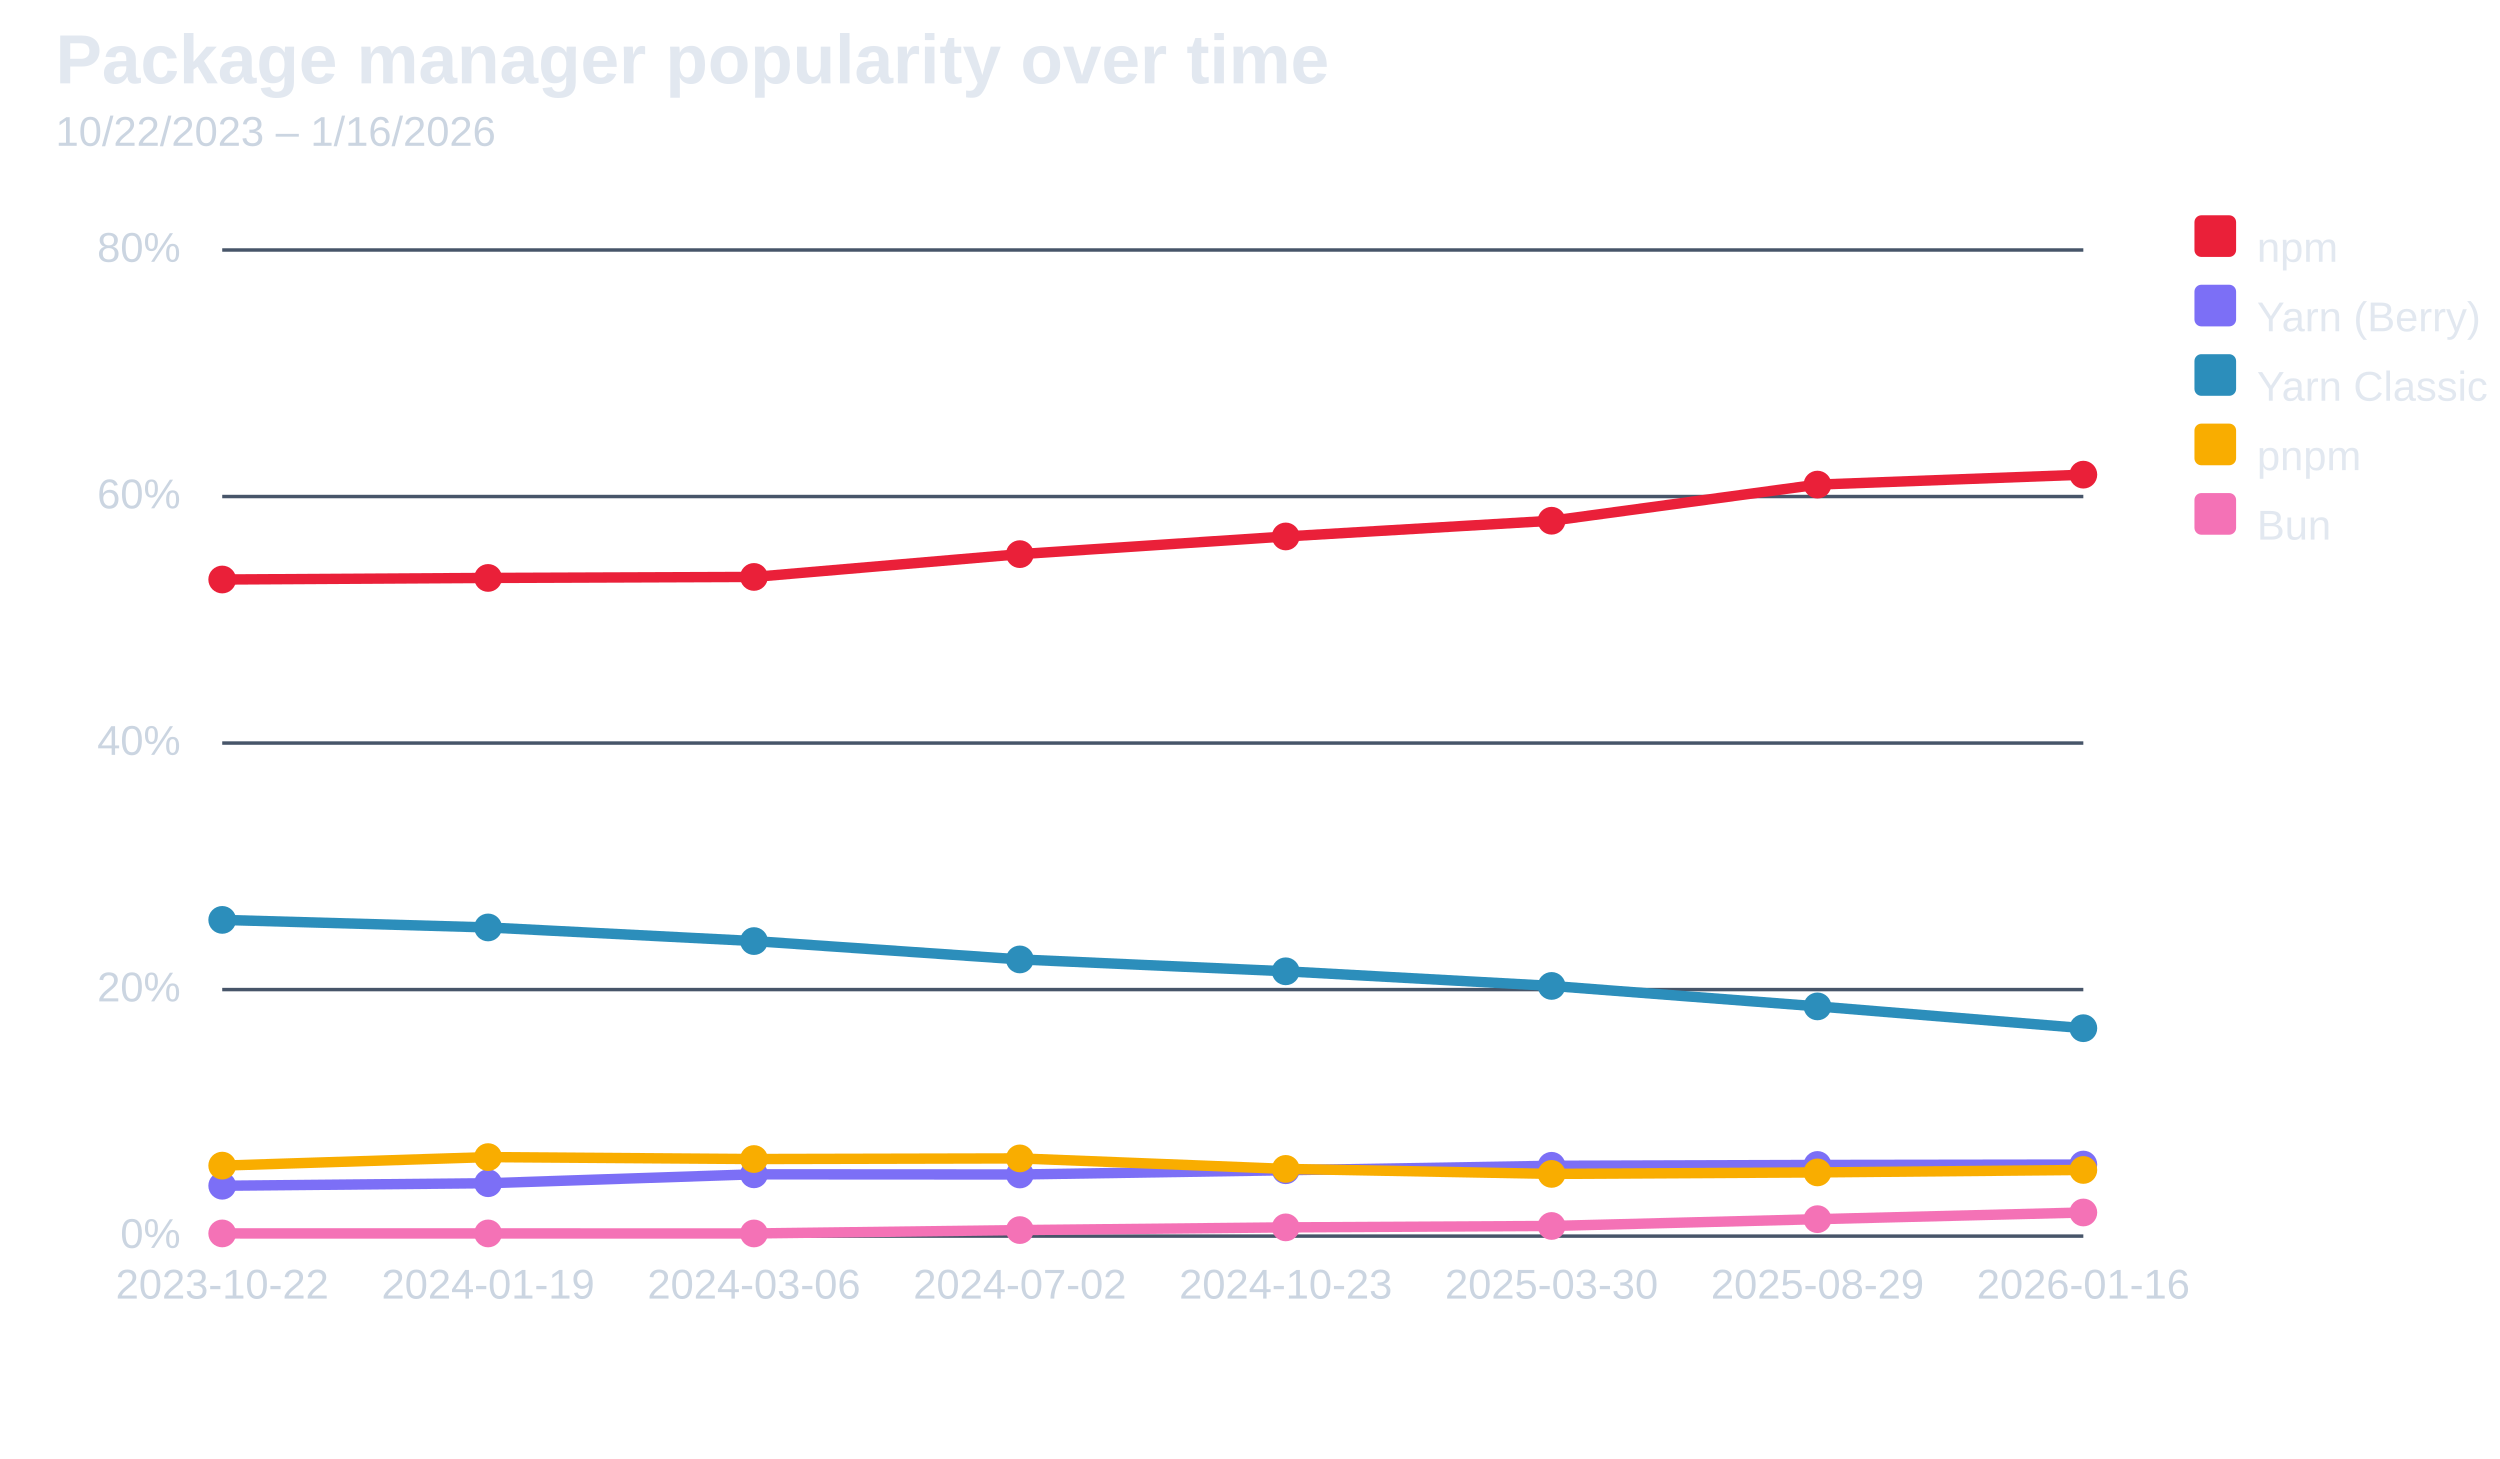
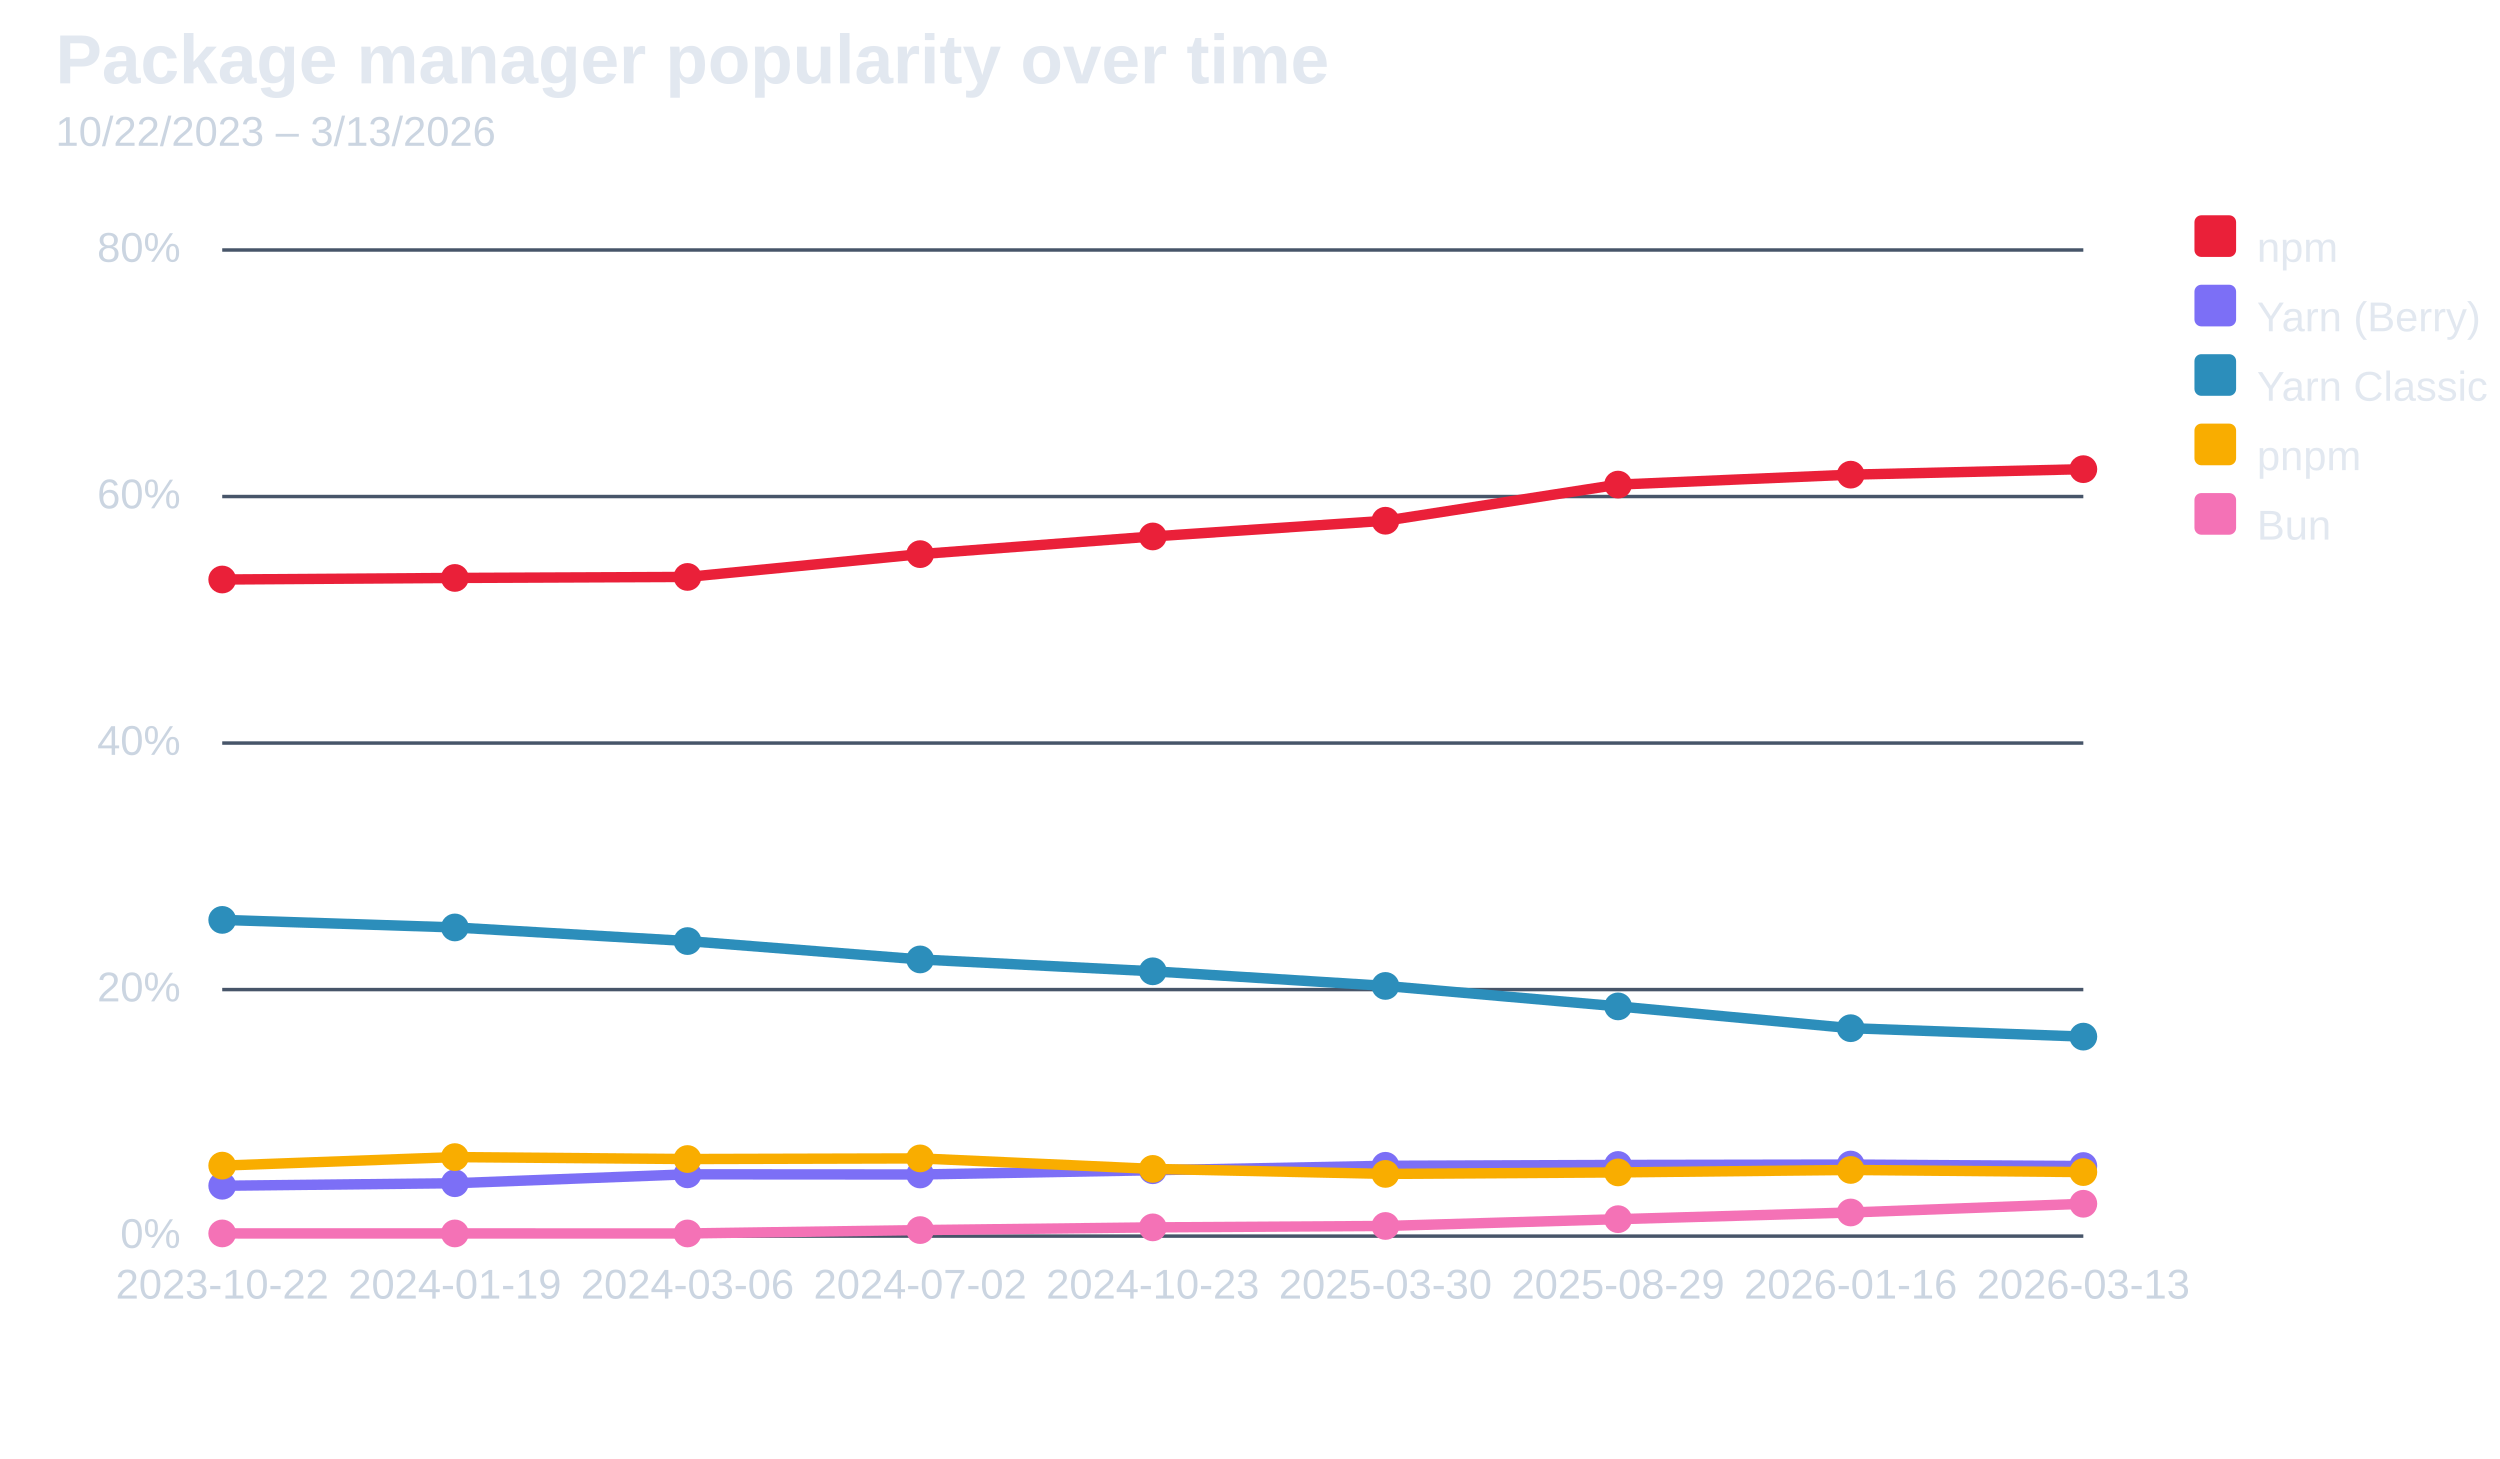
<svg xmlns="http://www.w3.org/2000/svg" width="720" height="420" viewBox="0 0 720 420" role="img" aria-label="Package manager popularity over time">
  <style>
    text { font-family: "Helvetica Neue", Arial, sans-serif; }
    .title { font-size: 20px; font-weight: 700; fill: #e2e8f0; }
    .subtitle { font-size: 12px; fill: #cbd5e1; }
    .axis { stroke: #475569; stroke-width: 1; }
    .legend { font-size: 12px; fill: #e2e8f0; }
    .tick { font-size: 12px; fill: #cbd5e1; }
  </style>
  <text class="title" x="16" y="24">Package manager popularity over time</text>
-   <text class="subtitle" x="16" y="42">10/22/2023 – 1/16/2026</text>
+   <text class="subtitle" x="16" y="42">10/22/2023 – 3/13/2026</text>
  <g class="y-ticks">
    <line class="axis" x1="64" y1="356" x2="600" y2="356" />
    <text class="tick" x="52" y="356" dominant-baseline="middle" text-anchor="end">0%</text>
    <line class="axis" x1="64" y1="285" x2="600" y2="285" />
    <text class="tick" x="52" y="285" dominant-baseline="middle" text-anchor="end">20%</text>
    <line class="axis" x1="64" y1="214" x2="600" y2="214" />
    <text class="tick" x="52" y="214" dominant-baseline="middle" text-anchor="end">40%</text>
    <line class="axis" x1="64" y1="143" x2="600" y2="143" />
    <text class="tick" x="52" y="143" dominant-baseline="middle" text-anchor="end">60%</text>
    <line class="axis" x1="64" y1="72" x2="600" y2="72" />
    <text class="tick" x="52" y="72" dominant-baseline="middle" text-anchor="end">80%</text>
  </g>
  <g class="x-ticks">
    <text class="tick" x="64" y="374" text-anchor="middle">2023-10-22</text>
-     <text class="tick" x="140.571" y="374" text-anchor="middle">2024-01-19</text>
-     <text class="tick" x="217.143" y="374" text-anchor="middle">2024-03-06</text>
-     <text class="tick" x="293.714" y="374" text-anchor="middle">2024-07-02</text>
-     <text class="tick" x="370.286" y="374" text-anchor="middle">2024-10-23</text>
-     <text class="tick" x="446.857" y="374" text-anchor="middle">2025-03-30</text>
-     <text class="tick" x="523.429" y="374" text-anchor="middle">2025-08-29</text>
-     <text class="tick" x="600" y="374" text-anchor="middle">2026-01-16</text>
+     <text class="tick" x="131" y="374" text-anchor="middle">2024-01-19</text>
+     <text class="tick" x="198" y="374" text-anchor="middle">2024-03-06</text>
+     <text class="tick" x="265" y="374" text-anchor="middle">2024-07-02</text>
+     <text class="tick" x="332" y="374" text-anchor="middle">2024-10-23</text>
+     <text class="tick" x="399" y="374" text-anchor="middle">2025-03-30</text>
+     <text class="tick" x="466" y="374" text-anchor="middle">2025-08-29</text>
+     <text class="tick" x="533" y="374" text-anchor="middle">2026-01-16</text>
+     <text class="tick" x="600" y="374" text-anchor="middle">2026-03-13</text>
  </g>
  <g class="series-group">
    <g class="series" data-key="npm">
-       <polyline fill="none" stroke="#ea2039" stroke-width="3" points="64,166.899 140.571,166.448 217.143,166.156 293.714,159.592 370.286,154.498 446.857,149.971 523.429,139.565 600,136.701" />
+       <polyline fill="none" stroke="#ea2039" stroke-width="3" points="64,166.899 131,166.448 198,166.156 265,159.592 332,154.498 399,149.971 466,139.565 533,136.701 600,135.12" />
      <circle cx="64" cy="166.899" r="4" fill="#ea2039" />
-       <circle cx="140.571" cy="166.448" r="4" fill="#ea2039" />
-       <circle cx="217.143" cy="166.156" r="4" fill="#ea2039" />
-       <circle cx="293.714" cy="159.592" r="4" fill="#ea2039" />
-       <circle cx="370.286" cy="154.498" r="4" fill="#ea2039" />
-       <circle cx="446.857" cy="149.971" r="4" fill="#ea2039" />
-       <circle cx="523.429" cy="139.565" r="4" fill="#ea2039" />
-       <circle cx="600" cy="136.701" r="4" fill="#ea2039" />
+       <circle cx="131" cy="166.448" r="4" fill="#ea2039" />
+       <circle cx="198" cy="166.156" r="4" fill="#ea2039" />
+       <circle cx="265" cy="159.592" r="4" fill="#ea2039" />
+       <circle cx="332" cy="154.498" r="4" fill="#ea2039" />
+       <circle cx="399" cy="149.971" r="4" fill="#ea2039" />
+       <circle cx="466" cy="139.565" r="4" fill="#ea2039" />
+       <circle cx="533" cy="136.701" r="4" fill="#ea2039" />
+       <circle cx="600" cy="135.12" r="4" fill="#ea2039" />
    </g>
    <g class="series" data-key="yarn_modern">
-       <polyline fill="none" stroke="#7c6ff6" stroke-width="3" points="64,341.498 140.571,340.766 217.143,338.202 293.714,338.25 370.286,337.031 446.857,335.748 523.429,335.508 600,335.392" />
+       <polyline fill="none" stroke="#7c6ff6" stroke-width="3" points="64,341.498 131,340.766 198,338.202 265,338.25 332,337.031 399,335.748 466,335.508 533,335.392 600,335.814" />
      <circle cx="64" cy="341.498" r="4" fill="#7c6ff6" />
-       <circle cx="140.571" cy="340.766" r="4" fill="#7c6ff6" />
-       <circle cx="217.143" cy="338.202" r="4" fill="#7c6ff6" />
-       <circle cx="293.714" cy="338.25" r="4" fill="#7c6ff6" />
-       <circle cx="370.286" cy="337.031" r="4" fill="#7c6ff6" />
-       <circle cx="446.857" cy="335.748" r="4" fill="#7c6ff6" />
-       <circle cx="523.429" cy="335.508" r="4" fill="#7c6ff6" />
-       <circle cx="600" cy="335.392" r="4" fill="#7c6ff6" />
+       <circle cx="131" cy="340.766" r="4" fill="#7c6ff6" />
+       <circle cx="198" cy="338.202" r="4" fill="#7c6ff6" />
+       <circle cx="265" cy="338.25" r="4" fill="#7c6ff6" />
+       <circle cx="332" cy="337.031" r="4" fill="#7c6ff6" />
+       <circle cx="399" cy="335.748" r="4" fill="#7c6ff6" />
+       <circle cx="466" cy="335.508" r="4" fill="#7c6ff6" />
+       <circle cx="533" cy="335.392" r="4" fill="#7c6ff6" />
+       <circle cx="600" cy="335.814" r="4" fill="#7c6ff6" />
    </g>
    <g class="series" data-key="yarn_classic">
-       <polyline fill="none" stroke="#2c8ebb" stroke-width="3" points="64,264.93 140.571,267.105 217.143,271.03 293.714,276.318 370.286,279.735 446.857,283.948 523.429,289.84 600,296.12" />
+       <polyline fill="none" stroke="#2c8ebb" stroke-width="3" points="64,264.93 131,267.105 198,271.03 265,276.318 332,279.735 399,283.948 466,289.84 533,296.12 600,298.548" />
      <circle cx="64" cy="264.93" r="4" fill="#2c8ebb" />
-       <circle cx="140.571" cy="267.105" r="4" fill="#2c8ebb" />
-       <circle cx="217.143" cy="271.03" r="4" fill="#2c8ebb" />
-       <circle cx="293.714" cy="276.318" r="4" fill="#2c8ebb" />
-       <circle cx="370.286" cy="279.735" r="4" fill="#2c8ebb" />
-       <circle cx="446.857" cy="283.948" r="4" fill="#2c8ebb" />
-       <circle cx="523.429" cy="289.84" r="4" fill="#2c8ebb" />
-       <circle cx="600" cy="296.12" r="4" fill="#2c8ebb" />
+       <circle cx="131" cy="267.105" r="4" fill="#2c8ebb" />
+       <circle cx="198" cy="271.03" r="4" fill="#2c8ebb" />
+       <circle cx="265" cy="276.318" r="4" fill="#2c8ebb" />
+       <circle cx="332" cy="279.735" r="4" fill="#2c8ebb" />
+       <circle cx="399" cy="283.948" r="4" fill="#2c8ebb" />
+       <circle cx="466" cy="289.84" r="4" fill="#2c8ebb" />
+       <circle cx="533" cy="296.12" r="4" fill="#2c8ebb" />
+       <circle cx="600" cy="298.548" r="4" fill="#2c8ebb" />
    </g>
    <g class="series" data-key="pnpm">
-       <polyline fill="none" stroke="#f9ad00" stroke-width="3" points="64,335.698 140.571,333.246 217.143,333.801 293.714,333.62 370.286,336.643 446.857,338.084 523.429,337.655 600,336.947" />
+       <polyline fill="none" stroke="#f9ad00" stroke-width="3" points="64,335.698 131,333.246 198,333.801 265,333.62 332,336.643 399,338.084 466,337.655 533,336.947 600,337.561" />
      <circle cx="64" cy="335.698" r="4" fill="#f9ad00" />
-       <circle cx="140.571" cy="333.246" r="4" fill="#f9ad00" />
-       <circle cx="217.143" cy="333.801" r="4" fill="#f9ad00" />
-       <circle cx="293.714" cy="333.62" r="4" fill="#f9ad00" />
-       <circle cx="370.286" cy="336.643" r="4" fill="#f9ad00" />
-       <circle cx="446.857" cy="338.084" r="4" fill="#f9ad00" />
-       <circle cx="523.429" cy="337.655" r="4" fill="#f9ad00" />
-       <circle cx="600" cy="336.947" r="4" fill="#f9ad00" />
+       <circle cx="131" cy="333.246" r="4" fill="#f9ad00" />
+       <circle cx="198" cy="333.801" r="4" fill="#f9ad00" />
+       <circle cx="265" cy="333.62" r="4" fill="#f9ad00" />
+       <circle cx="332" cy="336.643" r="4" fill="#f9ad00" />
+       <circle cx="399" cy="338.084" r="4" fill="#f9ad00" />
+       <circle cx="466" cy="337.655" r="4" fill="#f9ad00" />
+       <circle cx="533" cy="336.947" r="4" fill="#f9ad00" />
+       <circle cx="600" cy="337.561" r="4" fill="#f9ad00" />
    </g>
    <g class="series" data-key="bun">
-       <polyline fill="none" stroke="#f472b6" stroke-width="3" points="64,355.227 140.571,355.229 217.143,355.235 293.714,354.264 370.286,353.484 446.857,353.079 523.429,351.121 600,349.196" />
+       <polyline fill="none" stroke="#f472b6" stroke-width="3" points="64,355.227 131,355.229 198,355.235 265,354.264 332,353.484 399,353.079 466,351.121 533,349.196 600,346.683" />
      <circle cx="64" cy="355.227" r="4" fill="#f472b6" />
-       <circle cx="140.571" cy="355.229" r="4" fill="#f472b6" />
-       <circle cx="217.143" cy="355.235" r="4" fill="#f472b6" />
-       <circle cx="293.714" cy="354.264" r="4" fill="#f472b6" />
-       <circle cx="370.286" cy="353.484" r="4" fill="#f472b6" />
-       <circle cx="446.857" cy="353.079" r="4" fill="#f472b6" />
-       <circle cx="523.429" cy="351.121" r="4" fill="#f472b6" />
-       <circle cx="600" cy="349.196" r="4" fill="#f472b6" />
+       <circle cx="131" cy="355.229" r="4" fill="#f472b6" />
+       <circle cx="198" cy="355.235" r="4" fill="#f472b6" />
+       <circle cx="265" cy="354.264" r="4" fill="#f472b6" />
+       <circle cx="332" cy="353.484" r="4" fill="#f472b6" />
+       <circle cx="399" cy="353.079" r="4" fill="#f472b6" />
+       <circle cx="466" cy="351.121" r="4" fill="#f472b6" />
+       <circle cx="533" cy="349.196" r="4" fill="#f472b6" />
+       <circle cx="600" cy="346.683" r="4" fill="#f472b6" />
    </g>
  </g>
  <g class="legend-group">
    <g class="legend-item" data-key="npm">
      <rect x="632" y="62" width="12" height="12" rx="2" fill="#ea2039" />
      <text class="legend" x="650" y="72" dominant-baseline="middle">npm</text>
    </g>
    <g class="legend-item" data-key="yarn_modern">
      <rect x="632" y="82" width="12" height="12" rx="2" fill="#7c6ff6" />
      <text class="legend" x="650" y="92" dominant-baseline="middle">Yarn (Berry)</text>
    </g>
    <g class="legend-item" data-key="yarn_classic">
      <rect x="632" y="102" width="12" height="12" rx="2" fill="#2c8ebb" />
      <text class="legend" x="650" y="112" dominant-baseline="middle">Yarn Classic</text>
    </g>
    <g class="legend-item" data-key="pnpm">
      <rect x="632" y="122" width="12" height="12" rx="2" fill="#f9ad00" />
      <text class="legend" x="650" y="132" dominant-baseline="middle">pnpm</text>
    </g>
    <g class="legend-item" data-key="bun">
      <rect x="632" y="142" width="12" height="12" rx="2" fill="#f472b6" />
      <text class="legend" x="650" y="152" dominant-baseline="middle">Bun</text>
    </g>
  </g>
</svg>
